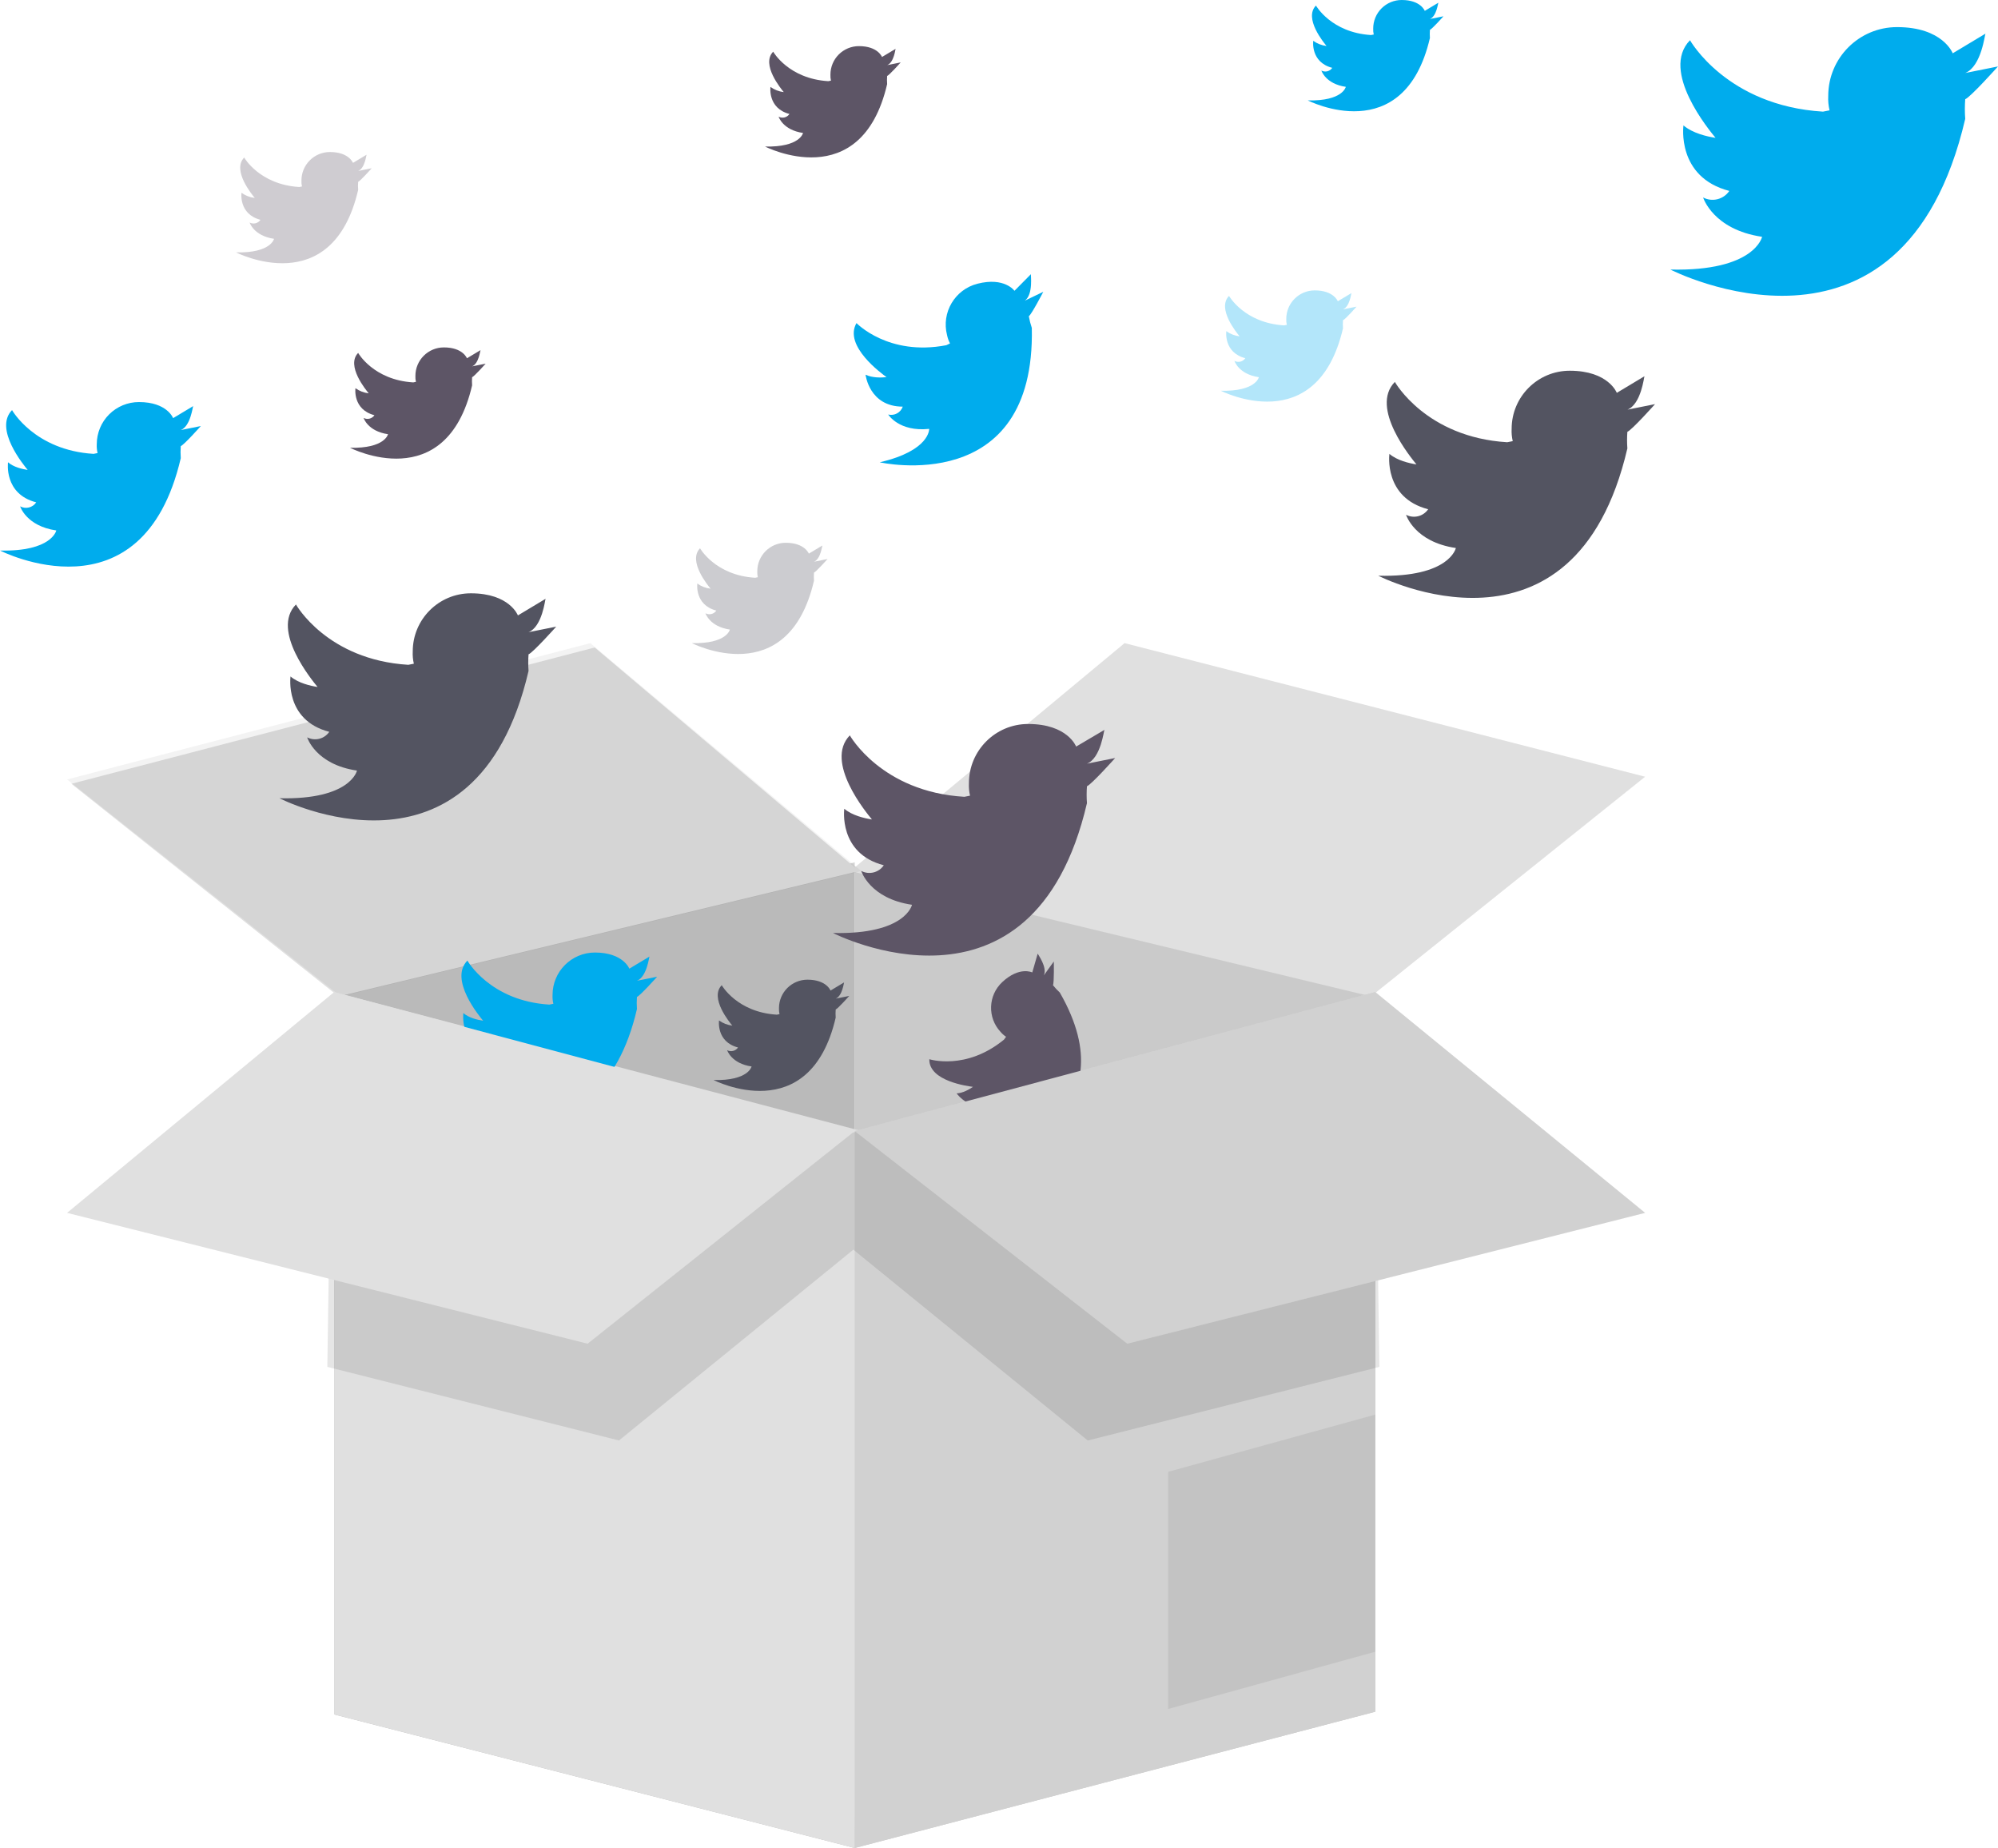
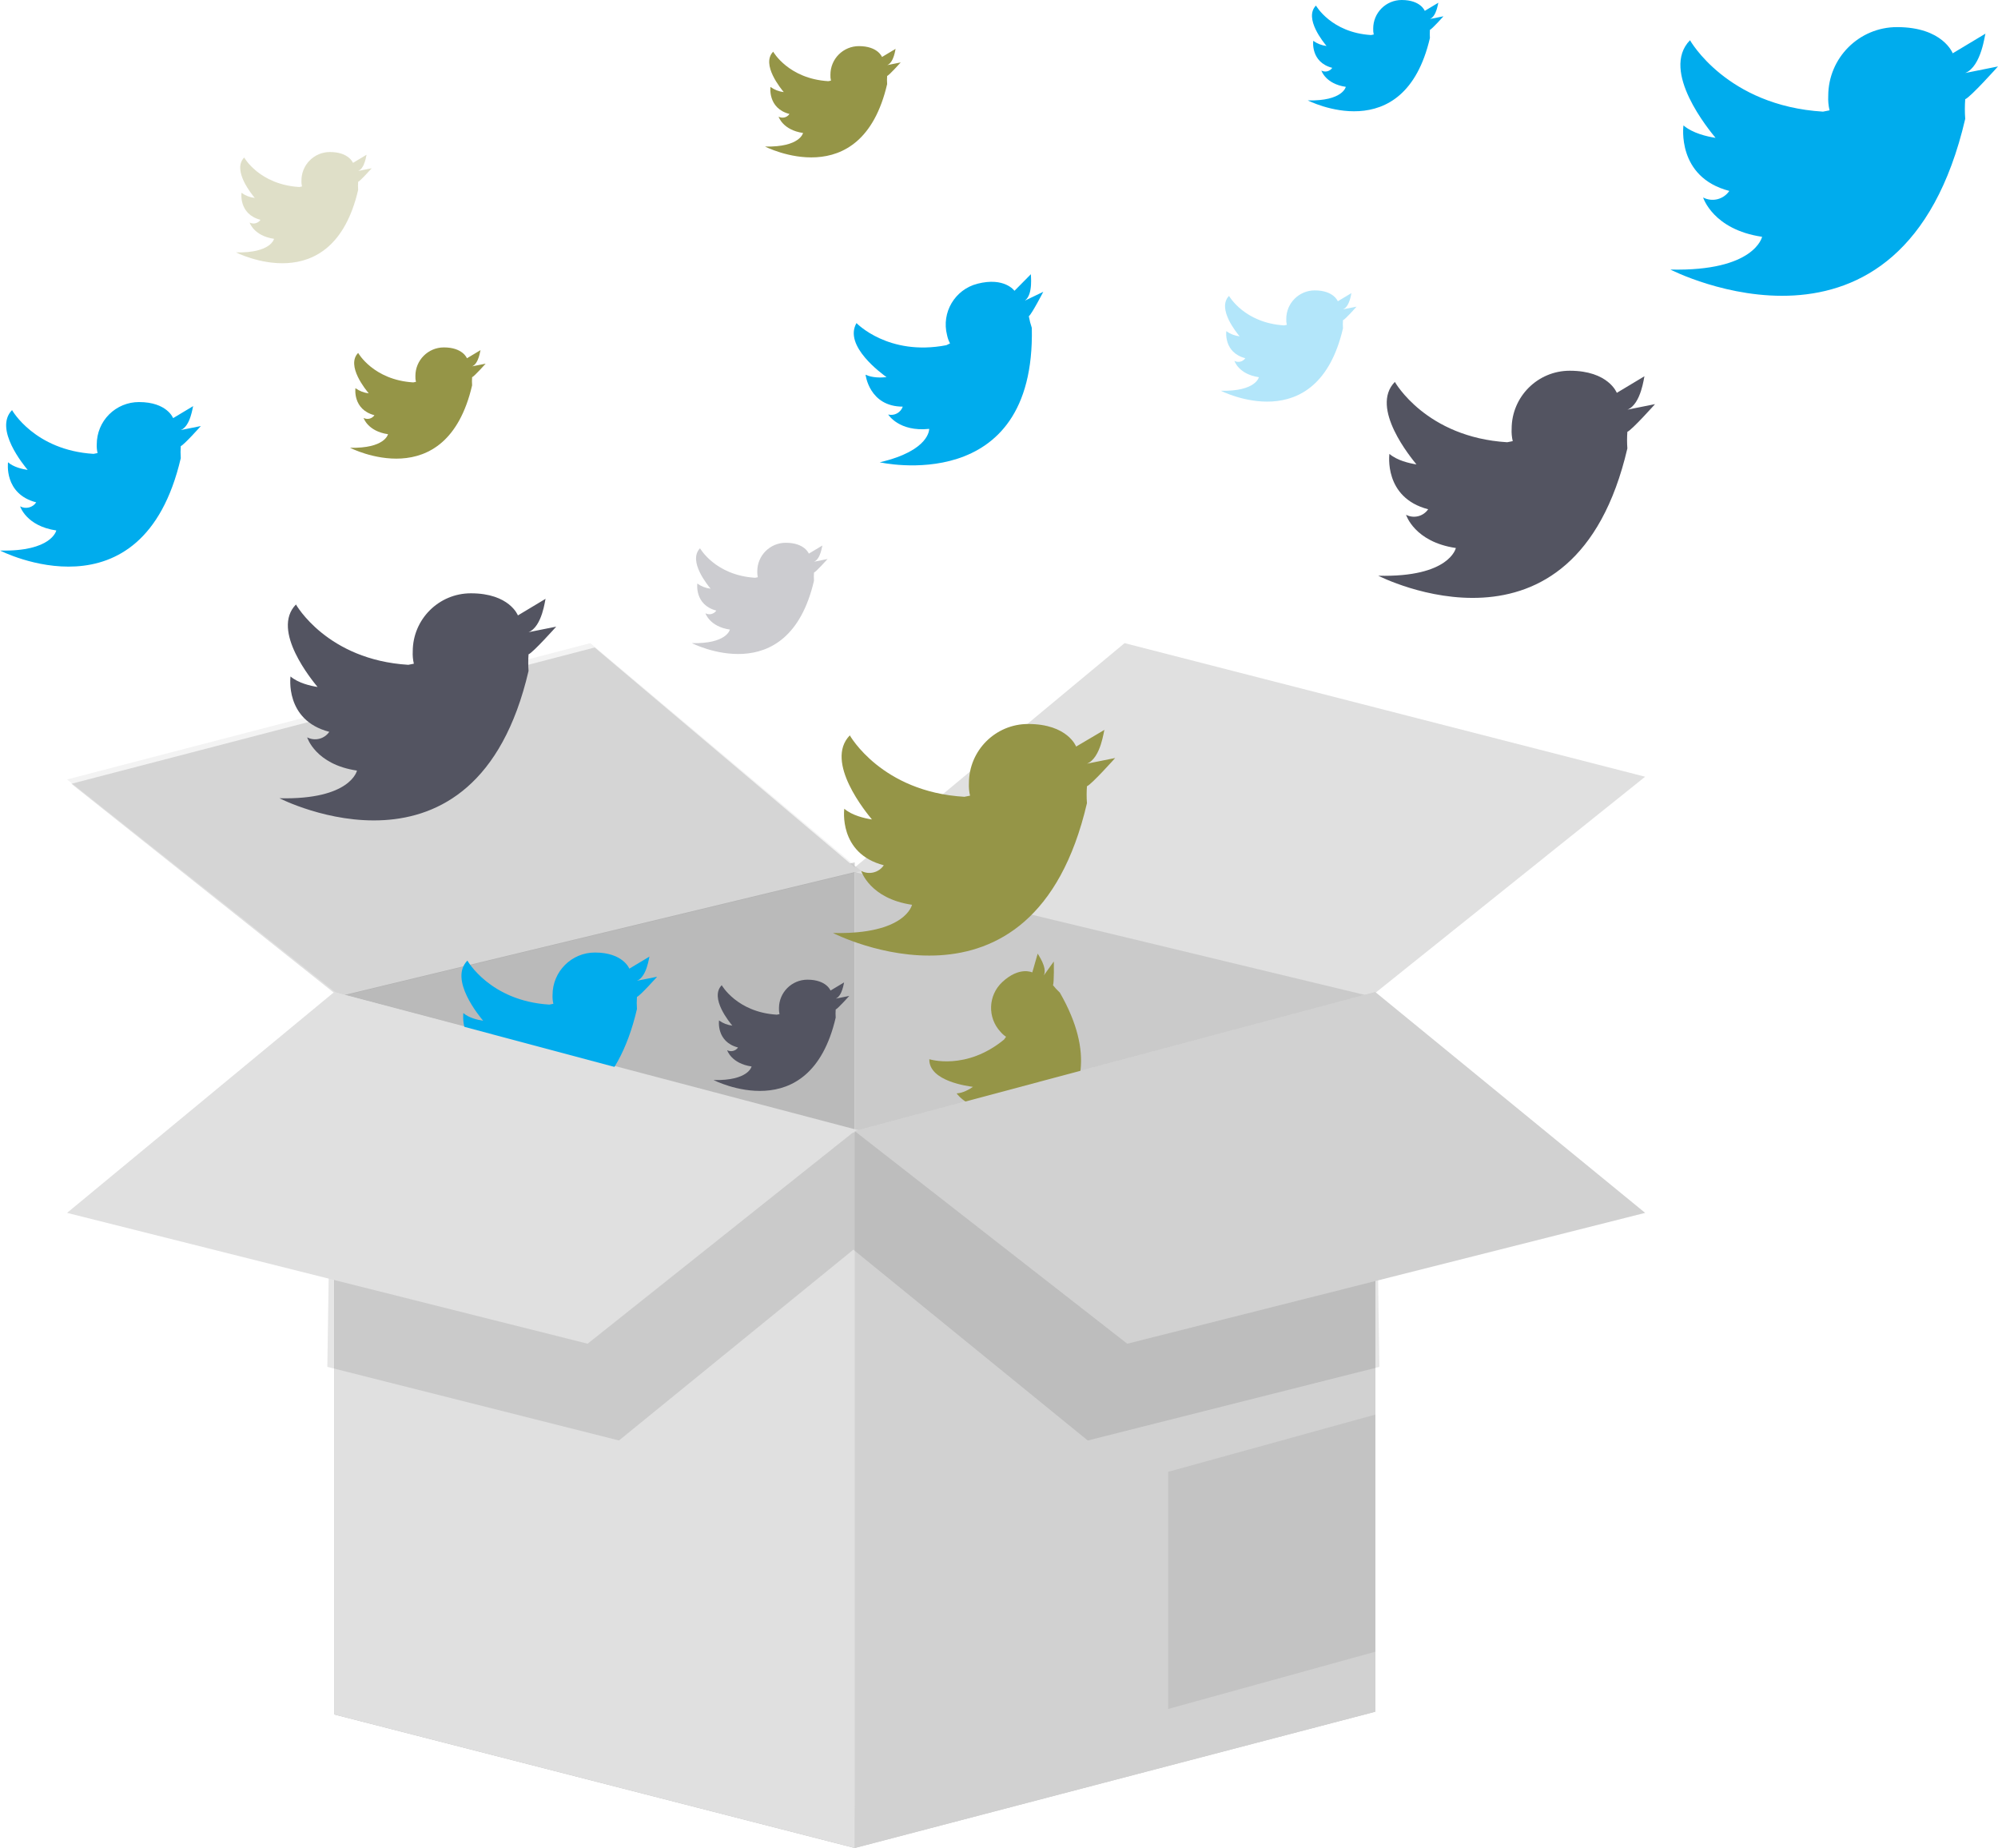
<svg xmlns="http://www.w3.org/2000/svg" id="5315dcf4-9ab7-45f5-a3d8-2e76525705db" data-name="Layer 1" width="813.15" height="752" viewBox="0 0 813.15 752">
  <polygon points="559.73 403.7 347.86 352.67 347.86 752 559.73 696.54 559.73 403.7" fill="#e0e0e0" />
  <polygon points="559.73 403.7 347.86 352.67 347.86 752 559.73 696.54 559.73 403.7" opacity="0.1" />
  <polygon points="135.99 403.7 347.86 352.67 347.86 752 135.99 697.65 135.99 403.7" fill="#e0e0e0" />
  <polygon points="135.99 401.93 347.86 350.91 347.86 752 135.99 697.65 135.99 401.93" opacity="0.17" />
  <polygon points="346.09 354.44 457.68 261.71 669.54 316.07 557.96 405.46 346.09 354.44" fill="#e0e0e0" />
  <polygon points="29.05 318.94 137.76 405.46 349.62 354.44 242.03 263.48 29.05 318.94" fill="#e0e0e0" />
  <polygon points="27.29 317.18 138.64 405.46 350.51 354.44 240.26 261.71 27.29 317.18" opacity="0.05" />
  <polygon points="135.99 403.7 135.99 697.65 347.86 752 350.72 460.27 135.99 403.7" fill="#e0e0e0" />
  <polygon points="559.73 696.54 347.86 752 347.86 460.27 559.73 403.7 559.73 696.54" fill="#e0e0e0" />
  <polygon points="559.73 696.54 347.86 752 347.86 460.27 559.73 403.7 559.73 696.54" opacity="0.07" />
  <polygon points="475.42 598.92 475.42 695.43 559.73 672.13 559.73 575.63 475.42 598.92" opacity="0.07" />
  <polygon points="133.22 556.22 251.91 586.17 347.31 508.52 347.31 460.82 135.44 407.58 133.22 556.22" opacity="0.1" />
  <polygon points="561.39 556.22 442.7 586.17 347.31 508.52 347.31 460.82 559.17 407.58 561.39 556.22" opacity="0.1" />
  <path d="M452.66,473.1l8.21-1.64s-6.9,7.72-8.21,8.21h0a33.05,33.05,0,0,0,0,4.93c-15.77,67.69-73.93,37.79-73.93,37.79,21.19.49,23-8.21,23-8.21-12.32-1.81-14.79-9.86-14.79-9.86a5.08,5.08,0,0,0,6.57-1.64c-13.31-3.45-11.5-16.43-11.5-16.43,2.3,2,5.91,2.79,8.05,3.12-1.48-1.81-14-16.76-6.41-24.48,0,0,9.2,16.43,33.35,17.91l1.64-.33a12.89,12.89,0,0,1-.33-3.61,17.25,17.25,0,0,1,17.25-17.25c11.5,0,14,6.57,14,6.57l8.21-4.93C457.59,463.24,456.77,471.46,452.66,473.1Z" transform="translate(-193.43 -74)" fill="#00aced" />
  <polygon points="135.99 403.7 27.29 493.55 239.15 546.79 347.86 460.27 135.99 403.7" fill="#e0e0e0" />
-   <path d="M618.25,470.91l4.06-5.65s.18,8.6-.34,9.65h0a27.47,27.47,0,0,0,2.79,3c28.77,50.08-23.53,64.86-23.53,64.86,13.16-11.71,9.33-18,9.33-18C602,530.62,596,527.12,596,527.12a4.22,4.22,0,0,0,3.06-4.72c-10,5.44-16.3-3.47-16.3-3.47,2.52-.1,5.18-1.65,6.66-2.66-1.92-.26-18-2.27-17.77-11.25,0,0,14.9,4.77,30.42-8l.81-1.13a10.71,10.71,0,0,1-2.25-2,14.33,14.33,0,0,1,.71-20.26c7-6.52,12.21-3.92,12.21-3.92l2.2-7.65C615.66,462.13,619.81,467.58,618.25,470.91Z" transform="translate(-193.43 -74)" fill="#5d5566" />
+   <path d="M618.25,470.91l4.06-5.65s.18,8.6-.34,9.65h0a27.47,27.47,0,0,0,2.79,3c28.77,50.08-23.53,64.86-23.53,64.86,13.16-11.71,9.33-18,9.33-18C602,530.62,596,527.12,596,527.12a4.22,4.22,0,0,0,3.06-4.72c-10,5.44-16.3-3.47-16.3-3.47,2.52-.1,5.18-1.65,6.66-2.66-1.92-.26-18-2.27-17.77-11.25,0,0,14.9,4.77,30.42-8l.81-1.13a10.71,10.71,0,0,1-2.25-2,14.33,14.33,0,0,1,.71-20.26c7-6.52,12.21-3.92,12.21-3.92l2.2-7.65C615.66,462.13,619.81,467.58,618.25,470.91Z" transform="translate(-193.43 -74)" fill="#959547" />
  <polygon points="559.73 403.7 669.54 493.55 458.78 546.79 347.86 460.27 559.73 403.7" fill="#e0e0e0" />
  <polygon points="559.73 403.7 669.54 493.55 458.78 546.79 347.86 460.27 559.73 403.7" opacity="0.07" />
  <path d="M610.52,196.35l7.51-3.61s-4.74,9.15-5.89,9.95h0a32.88,32.88,0,0,0,1.22,4.75c1.53,69.12-61.9,54.68-61.9,54.68,20.54-4.76,20.13-13.6,20.13-13.6-12.32,1.3-16.68-5.84-16.68-5.84a5,5,0,0,0,5.93-3.21c-13.68,0-15.14-13-15.14-13,2.7,1.33,6.39,1.23,8.53,1-1.87-1.38-17.6-12.7-12.22-22,0,0,12.93,13.56,36.56,9l1.5-.72a12.82,12.82,0,0,1-1.21-3.4,17.16,17.16,0,0,1,12.36-20.89c11.08-2.84,15.08,2.88,15.08,2.88l6.7-6.78C612.83,185.63,614.07,193.75,610.52,196.35Z" transform="translate(-193.43 -74)" fill="#00aced" />
  <path d="M267,249l8.17-1.63s-6.86,7.68-8.17,8.17h0a32.88,32.88,0,0,0,0,4.9c-15.69,67.33-73.54,37.59-73.54,37.59,21.08.49,22.88-8.17,22.88-8.17-12.26-1.8-14.71-9.81-14.71-9.81a5,5,0,0,0,6.54-1.63C194.9,275,196.7,262.12,196.7,262.12c2.29,2,5.88,2.78,8,3.11-1.47-1.8-13.89-16.67-6.37-24.35,0,0,9.15,16.34,33.18,17.81l1.63-.33a12.82,12.82,0,0,1-.33-3.6A17.16,17.16,0,0,1,250,237.61c11.44,0,13.89,6.54,13.89,6.54l8.17-4.9C271.87,239.24,271.06,247.41,267,249Z" transform="translate(-193.43 -74)" fill="#00aced" />
  <path d="M993.24,103.71l13.33-2.67s-11.2,12.53-13.33,13.33h0a53.64,53.64,0,0,0,0,8c-25.6,109.85-120,61.32-120,61.32,34.39.8,37.33-13.33,37.33-13.33-20-2.93-24-16-24-16a8.24,8.24,0,0,0,10.66-2.67c-21.6-5.6-18.66-26.66-18.66-26.66,3.73,3.2,9.6,4.53,13.06,5.07-2.4-2.93-22.66-27.2-10.4-39.73,0,0,14.93,26.66,54.12,29.06l2.67-.53a20.92,20.92,0,0,1-.53-5.87,28,28,0,0,1,28-28c18.66,0,22.66,10.66,22.66,10.66l13.33-8C1001.24,87.71,999.91,101,993.24,103.71Z" transform="translate(-193.43 -74)" fill="#00aced" />
  <path d="M775.38,81.73l5.52-1.1s-4.64,5.19-5.52,5.52h0a22.21,22.21,0,0,0,0,3.31c-10.6,45.5-49.69,25.4-49.69,25.4,14.25.33,15.46-5.52,15.46-5.52-8.28-1.21-9.94-6.63-9.94-6.63a3.41,3.41,0,0,0,4.42-1.1c-8.94-2.32-7.73-11-7.73-11a11.48,11.48,0,0,0,5.41,2.1c-1-1.21-9.39-11.26-4.31-16.45,0,0,6.18,11,22.42,12l1.1-.22a8.66,8.66,0,0,1-.22-2.43A11.59,11.59,0,0,1,763.9,74c7.73,0,9.39,4.42,9.39,4.42l5.52-3.31C778.69,75.1,778.14,80.63,775.38,81.73Z" transform="translate(-193.43 -74)" fill="#00aced" />
  <path d="M524.71,302.58l5.52-1.1s-4.64,5.19-5.52,5.52h0a22.21,22.21,0,0,0,0,3.31c-10.6,45.5-49.69,25.4-49.69,25.4,14.25.33,15.46-5.52,15.46-5.52-8.28-1.21-9.94-6.63-9.94-6.63a3.41,3.41,0,0,0,4.42-1.1c-8.94-2.32-7.73-11-7.73-11a11.48,11.48,0,0,0,5.41,2.1c-1-1.21-9.39-11.26-4.31-16.45,0,0,6.18,11,22.42,12l1.1-.22a8.66,8.66,0,0,1-.22-2.43,11.59,11.59,0,0,1,11.59-11.59c7.73,0,9.39,4.42,9.39,4.42l5.52-3.31C528,296,527.47,301.48,524.71,302.58Z" transform="translate(-193.43 -74)" fill="#535461" opacity="0.3" />
  <path d="M740,199.89l5.52-1.1S740.93,204,740,204.3h0a22.21,22.21,0,0,0,0,3.31c-10.6,45.5-49.69,25.4-49.69,25.4,14.25.33,15.46-5.52,15.46-5.52-8.28-1.21-9.94-6.63-9.94-6.63a3.41,3.41,0,0,0,4.42-1.1c-8.94-2.32-7.73-11-7.73-11a11.48,11.48,0,0,0,5.41,2.1c-1-1.21-9.39-11.26-4.31-16.45,0,0,6.18,11,22.42,12l1.1-.22a8.66,8.66,0,0,1-.22-2.43,11.59,11.59,0,0,1,11.59-11.59c7.73,0,9.39,4.42,9.39,4.42l5.52-3.31C743.36,193.26,742.8,198.78,740,199.89Z" transform="translate(-193.43 -74)" fill="#00aced" opacity="0.3" />
-   <path d="M635.8,384.76l11.48-2.3s-9.65,10.8-11.48,11.48h0a46.21,46.21,0,0,0,0,6.89c-22.05,94.63-103.36,52.83-103.36,52.83,29.63.69,32.16-11.48,32.16-11.48-17.23-2.53-20.67-13.78-20.67-13.78a7.1,7.1,0,0,0,9.19-2.3c-18.6-4.82-16.08-23-16.08-23,3.22,2.76,8.27,3.9,11.25,4.36-2.07-2.53-19.52-23.43-9-34.22,0,0,12.86,23,46.63,25l2.3-.46a18,18,0,0,1-.46-5.05,24.11,24.11,0,0,1,24.12-24.12c16.08,0,19.52,9.19,19.52,9.19L642.92,371C642.69,371,641.54,382.47,635.8,384.76Z" transform="translate(-193.43 -74)" fill="#5d5566" />
-   <path d="M554.52,100.5,560,99.4s-4.64,5.19-5.52,5.52h0a22.21,22.21,0,0,0,0,3.31c-10.6,45.5-49.69,25.4-49.69,25.4,14.25.33,15.46-5.52,15.46-5.52-8.28-1.21-9.94-6.63-9.94-6.63a3.41,3.41,0,0,0,4.42-1.1c-8.94-2.32-7.73-11-7.73-11a11.48,11.48,0,0,0,5.41,2.1c-1-1.21-9.39-11.26-4.31-16.45,0,0,6.18,11,22.42,12l1.1-.22a8.66,8.66,0,0,1-.22-2.43A11.59,11.59,0,0,1,543,92.77c7.73,0,9.39,4.42,9.39,4.42l5.52-3.31C557.84,93.88,557.29,99.4,554.52,100.5Z" transform="translate(-193.43 -74)" fill="#5d5566" />
-   <path d="M385.57,223.08l5.52-1.1s-4.64,5.19-5.52,5.52h0a22.21,22.21,0,0,0,0,3.31c-10.6,45.5-49.69,25.4-49.69,25.4,14.25.33,15.46-5.52,15.46-5.52-8.28-1.21-9.94-6.63-9.94-6.63a3.41,3.41,0,0,0,4.42-1.1c-8.94-2.32-7.73-11-7.73-11a11.48,11.48,0,0,0,5.41,2.1c-1-1.21-9.39-11.26-4.31-16.45,0,0,6.18,11,22.42,12l1.1-.22a8.66,8.66,0,0,1-.22-2.43,11.59,11.59,0,0,1,11.59-11.59c7.73,0,9.39,4.42,9.39,4.42l5.52-3.31C388.88,216.45,388.33,222,385.57,223.08Z" transform="translate(-193.43 -74)" fill="#5d5566" />
-   <path d="M339.19,143.57l5.52-1.1s-4.64,5.19-5.52,5.52h0a22.21,22.21,0,0,0,0,3.31c-10.6,45.5-49.69,25.4-49.69,25.4,14.25.33,15.46-5.52,15.46-5.52-8.28-1.21-9.94-6.63-9.94-6.63a3.41,3.41,0,0,0,4.42-1.1c-8.94-2.32-7.73-11-7.73-11a11.48,11.48,0,0,0,5.41,2.1c-1-1.21-9.39-11.26-4.31-16.45,0,0,6.18,11,22.42,12l1.1-.22a8.66,8.66,0,0,1-.22-2.43,11.59,11.59,0,0,1,11.59-11.59c7.73,0,9.39,4.42,9.39,4.42l5.52-3.31C342.5,136.94,342,142.47,339.19,143.57Z" transform="translate(-193.43 -74)" fill="#5d5566" opacity="0.3" />
+   <path d="M635.8,384.76l11.48-2.3s-9.65,10.8-11.48,11.48h0a46.21,46.21,0,0,0,0,6.89c-22.05,94.63-103.36,52.83-103.36,52.83,29.63.69,32.16-11.48,32.16-11.48-17.23-2.53-20.67-13.78-20.67-13.78a7.1,7.1,0,0,0,9.19-2.3c-18.6-4.82-16.08-23-16.08-23,3.22,2.76,8.27,3.9,11.25,4.36-2.07-2.53-19.52-23.43-9-34.22,0,0,12.86,23,46.63,25l2.3-.46a18,18,0,0,1-.46-5.05,24.11,24.11,0,0,1,24.12-24.12c16.08,0,19.52,9.19,19.52,9.19L642.92,371C642.69,371,641.54,382.47,635.8,384.76Z" transform="translate(-193.43 -74)" fill="#959547" />
+   <path d="M554.52,100.5,560,99.4s-4.64,5.19-5.52,5.52h0a22.21,22.21,0,0,0,0,3.31c-10.6,45.5-49.69,25.4-49.69,25.4,14.25.33,15.46-5.52,15.46-5.52-8.28-1.21-9.94-6.63-9.94-6.63a3.41,3.41,0,0,0,4.42-1.1c-8.94-2.32-7.73-11-7.73-11a11.48,11.48,0,0,0,5.41,2.1c-1-1.21-9.39-11.26-4.31-16.45,0,0,6.18,11,22.42,12l1.1-.22a8.66,8.66,0,0,1-.22-2.43A11.59,11.59,0,0,1,543,92.77c7.73,0,9.39,4.42,9.39,4.42l5.52-3.31C557.84,93.88,557.29,99.4,554.52,100.5Z" transform="translate(-193.43 -74)" fill="#959547" />
+   <path d="M385.57,223.08l5.52-1.1s-4.64,5.19-5.52,5.52h0a22.21,22.21,0,0,0,0,3.31c-10.6,45.5-49.69,25.4-49.69,25.4,14.25.33,15.46-5.52,15.46-5.52-8.28-1.21-9.94-6.63-9.94-6.63a3.41,3.41,0,0,0,4.42-1.1c-8.94-2.32-7.73-11-7.73-11a11.48,11.48,0,0,0,5.41,2.1c-1-1.21-9.39-11.26-4.31-16.45,0,0,6.18,11,22.42,12l1.1-.22a8.66,8.66,0,0,1-.22-2.43,11.59,11.59,0,0,1,11.59-11.59c7.73,0,9.39,4.42,9.39,4.42l5.52-3.31C388.88,216.45,388.33,222,385.57,223.08Z" transform="translate(-193.43 -74)" fill="#959547" />
+   <path d="M339.19,143.57l5.52-1.1s-4.64,5.19-5.52,5.52h0a22.21,22.21,0,0,0,0,3.31c-10.6,45.5-49.69,25.4-49.69,25.4,14.25.33,15.46-5.52,15.46-5.52-8.28-1.21-9.94-6.63-9.94-6.63a3.41,3.41,0,0,0,4.42-1.1c-8.94-2.32-7.73-11-7.73-11a11.48,11.48,0,0,0,5.41,2.1c-1-1.21-9.39-11.26-4.31-16.45,0,0,6.18,11,22.42,12l1.1-.22a8.66,8.66,0,0,1-.22-2.43,11.59,11.59,0,0,1,11.59-11.59c7.73,0,9.39,4.42,9.39,4.42l5.52-3.31C342.5,136.94,342,142.47,339.19,143.57Z" transform="translate(-193.43 -74)" fill="#959547" opacity="0.3" />
  <path d="M533.54,480.37l5.52-1.1s-4.64,5.19-5.52,5.52h0a22.21,22.21,0,0,0,0,3.31c-10.6,45.5-49.69,25.4-49.69,25.4,14.25.33,15.46-5.52,15.46-5.52-8.28-1.21-9.94-6.63-9.94-6.63a3.41,3.41,0,0,0,4.42-1.1c-8.94-2.32-7.73-11-7.73-11a11.48,11.48,0,0,0,5.41,2.1c-1-1.21-9.39-11.26-4.31-16.45,0,0,6.18,11,22.42,12l1.1-.22a8.66,8.66,0,0,1-.22-2.43,11.59,11.59,0,0,1,11.59-11.59c7.73,0,9.39,4.42,9.39,4.42l5.52-3.31C536.86,473.75,536.3,479.27,533.54,480.37Z" transform="translate(-193.43 -74)" fill="#535461" />
  <path d="M855.77,240.7,867,238.45s-9.46,10.59-11.26,11.26h0a45.32,45.32,0,0,0,0,6.76c-21.63,92.81-101.37,51.81-101.37,51.81C783.46,309,785.94,297,785.94,297c-16.9-2.48-20.27-13.52-20.27-13.52a7,7,0,0,0,9-2.25c-18.25-4.73-15.77-22.53-15.77-22.53,3.15,2.7,8.11,3.83,11,4.28-2-2.48-19.15-23-8.79-33.57,0,0,12.62,22.53,45.73,24.55l2.25-.45a17.67,17.67,0,0,1-.45-5,23.65,23.65,0,0,1,23.65-23.65c15.77,0,19.15,9,19.15,9l11.26-6.76C862.53,227.18,861.4,238.45,855.77,240.7Z" transform="translate(-193.43 -74)" fill="#535461" />
  <path d="M408.54,331.25,419.8,329s-9.46,10.59-11.26,11.26h0a45.32,45.32,0,0,0,0,6.76c-21.63,92.81-101.37,51.81-101.37,51.81,29.06.68,31.54-11.26,31.54-11.26-16.9-2.48-20.27-13.52-20.27-13.52a7,7,0,0,0,9-2.25c-18.25-4.73-15.77-22.53-15.77-22.53,3.15,2.7,8.11,3.83,11,4.28-2-2.48-19.15-23-8.79-33.57,0,0,12.62,22.53,45.73,24.55l2.25-.45a17.67,17.67,0,0,1-.45-5,23.65,23.65,0,0,1,23.65-23.65c15.77,0,19.15,9,19.15,9l11.26-6.76C415.3,317.73,414.17,329,408.54,331.25Z" transform="translate(-193.43 -74)" fill="#535461" />
</svg>
